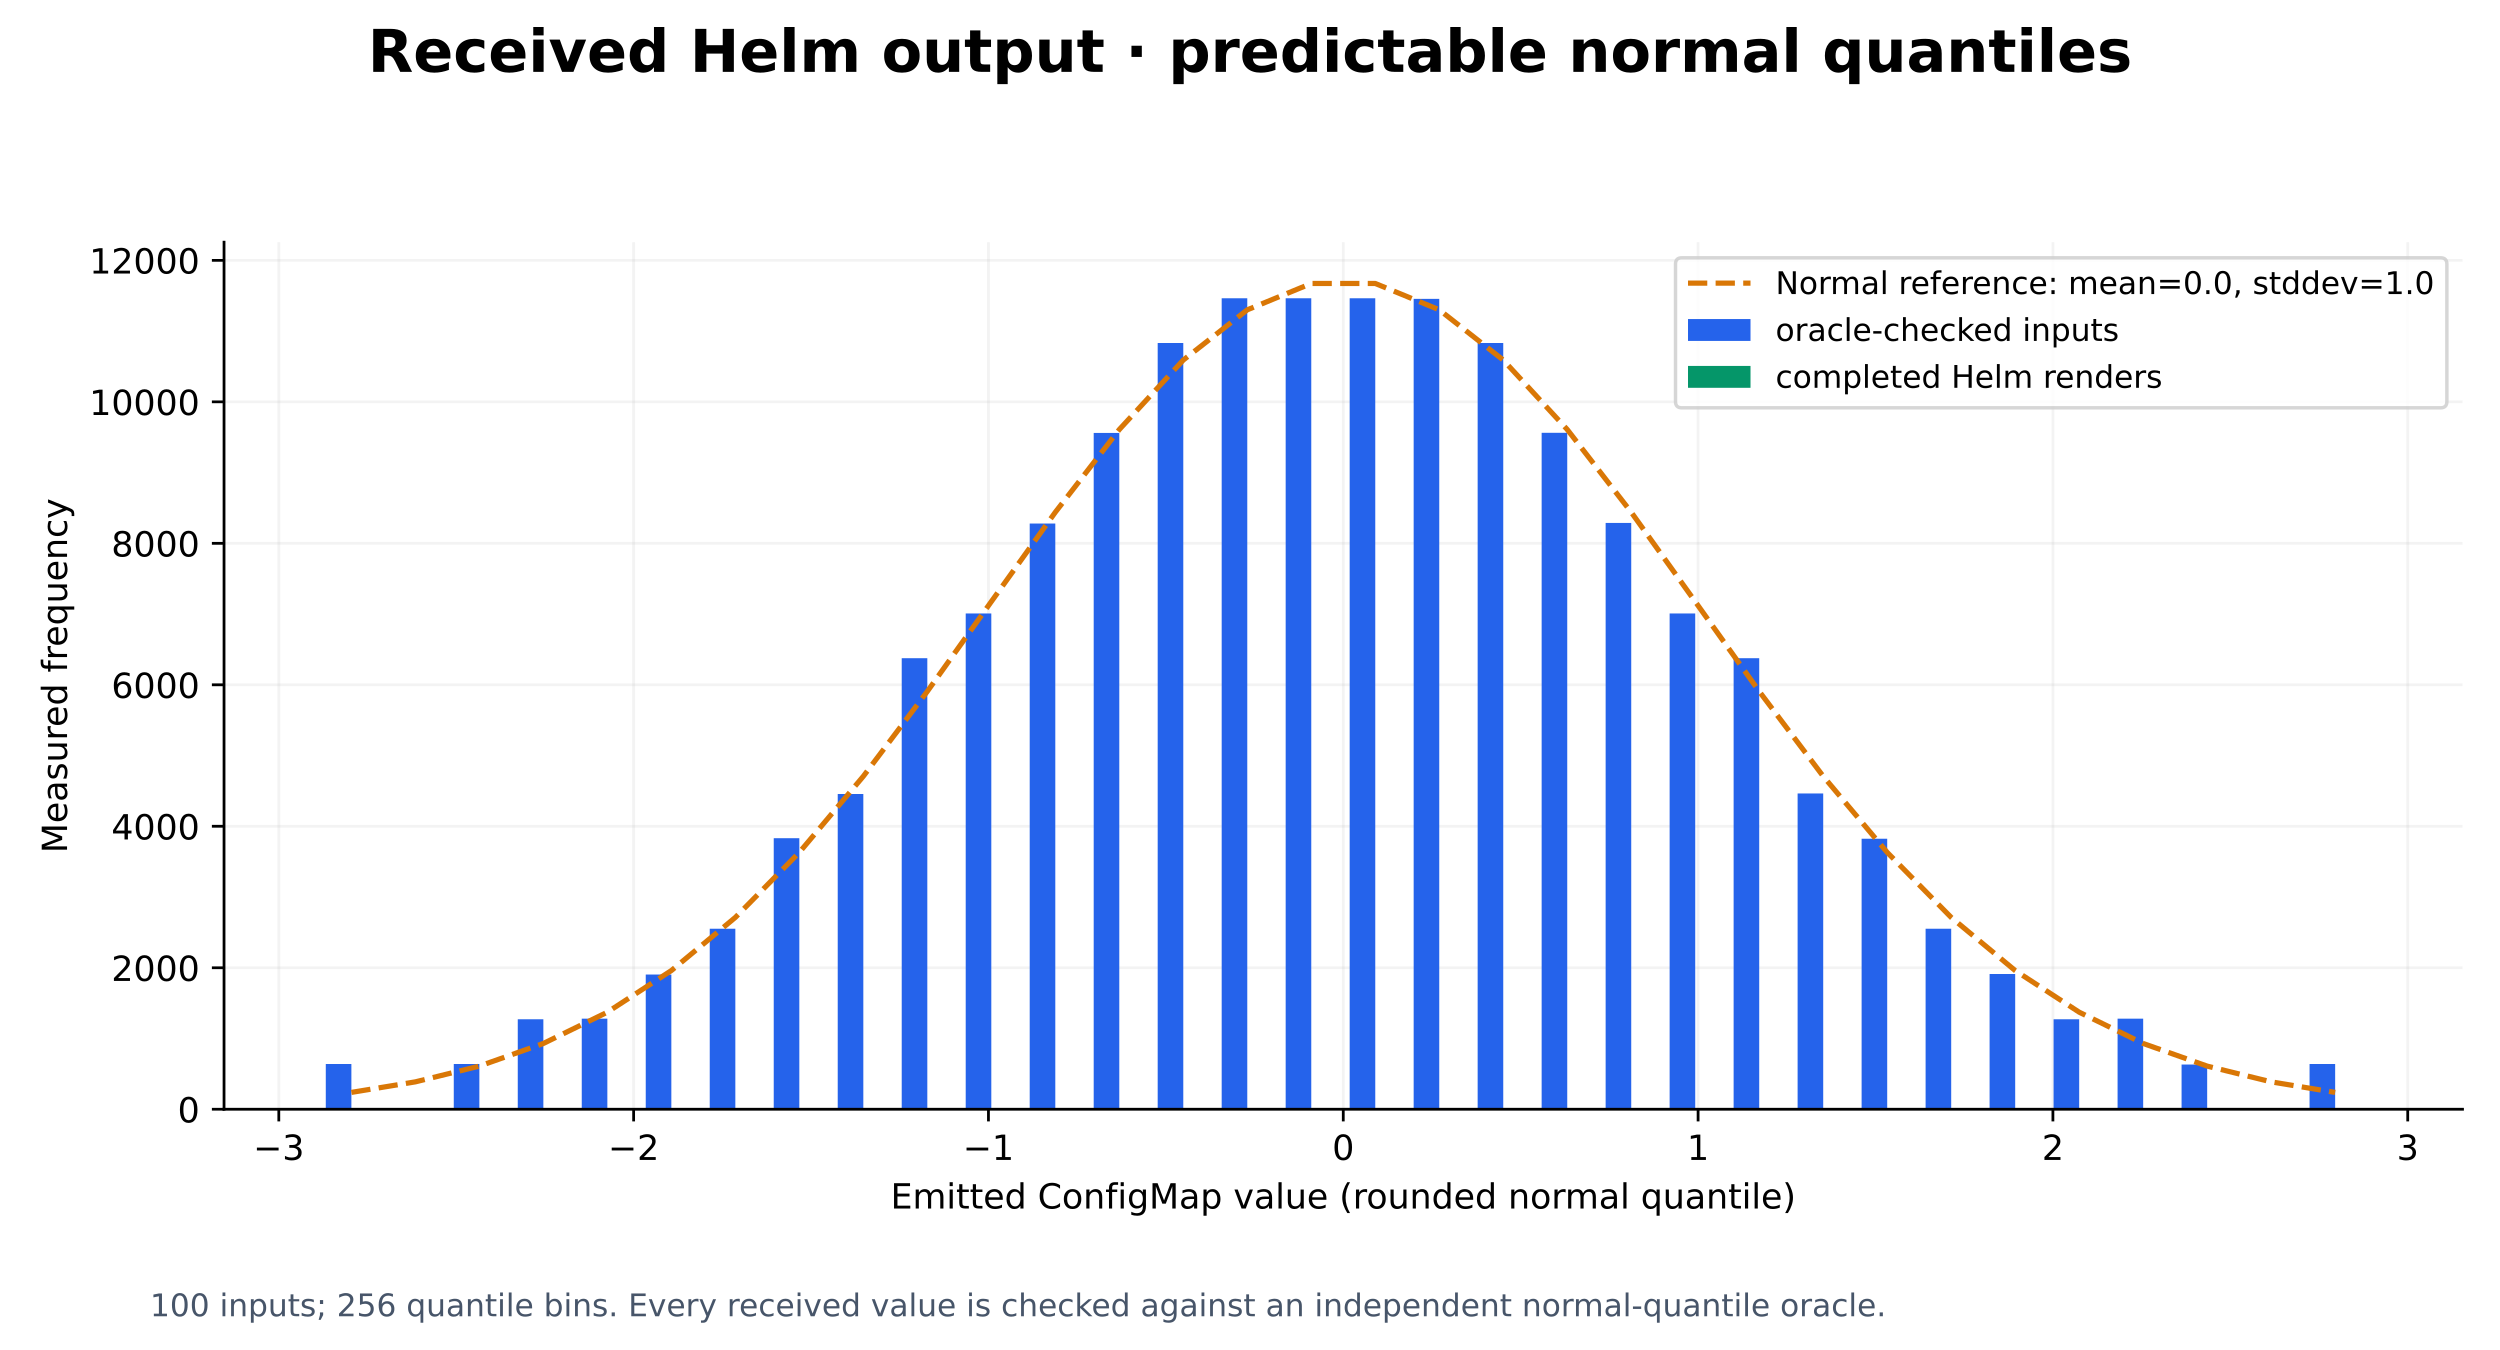
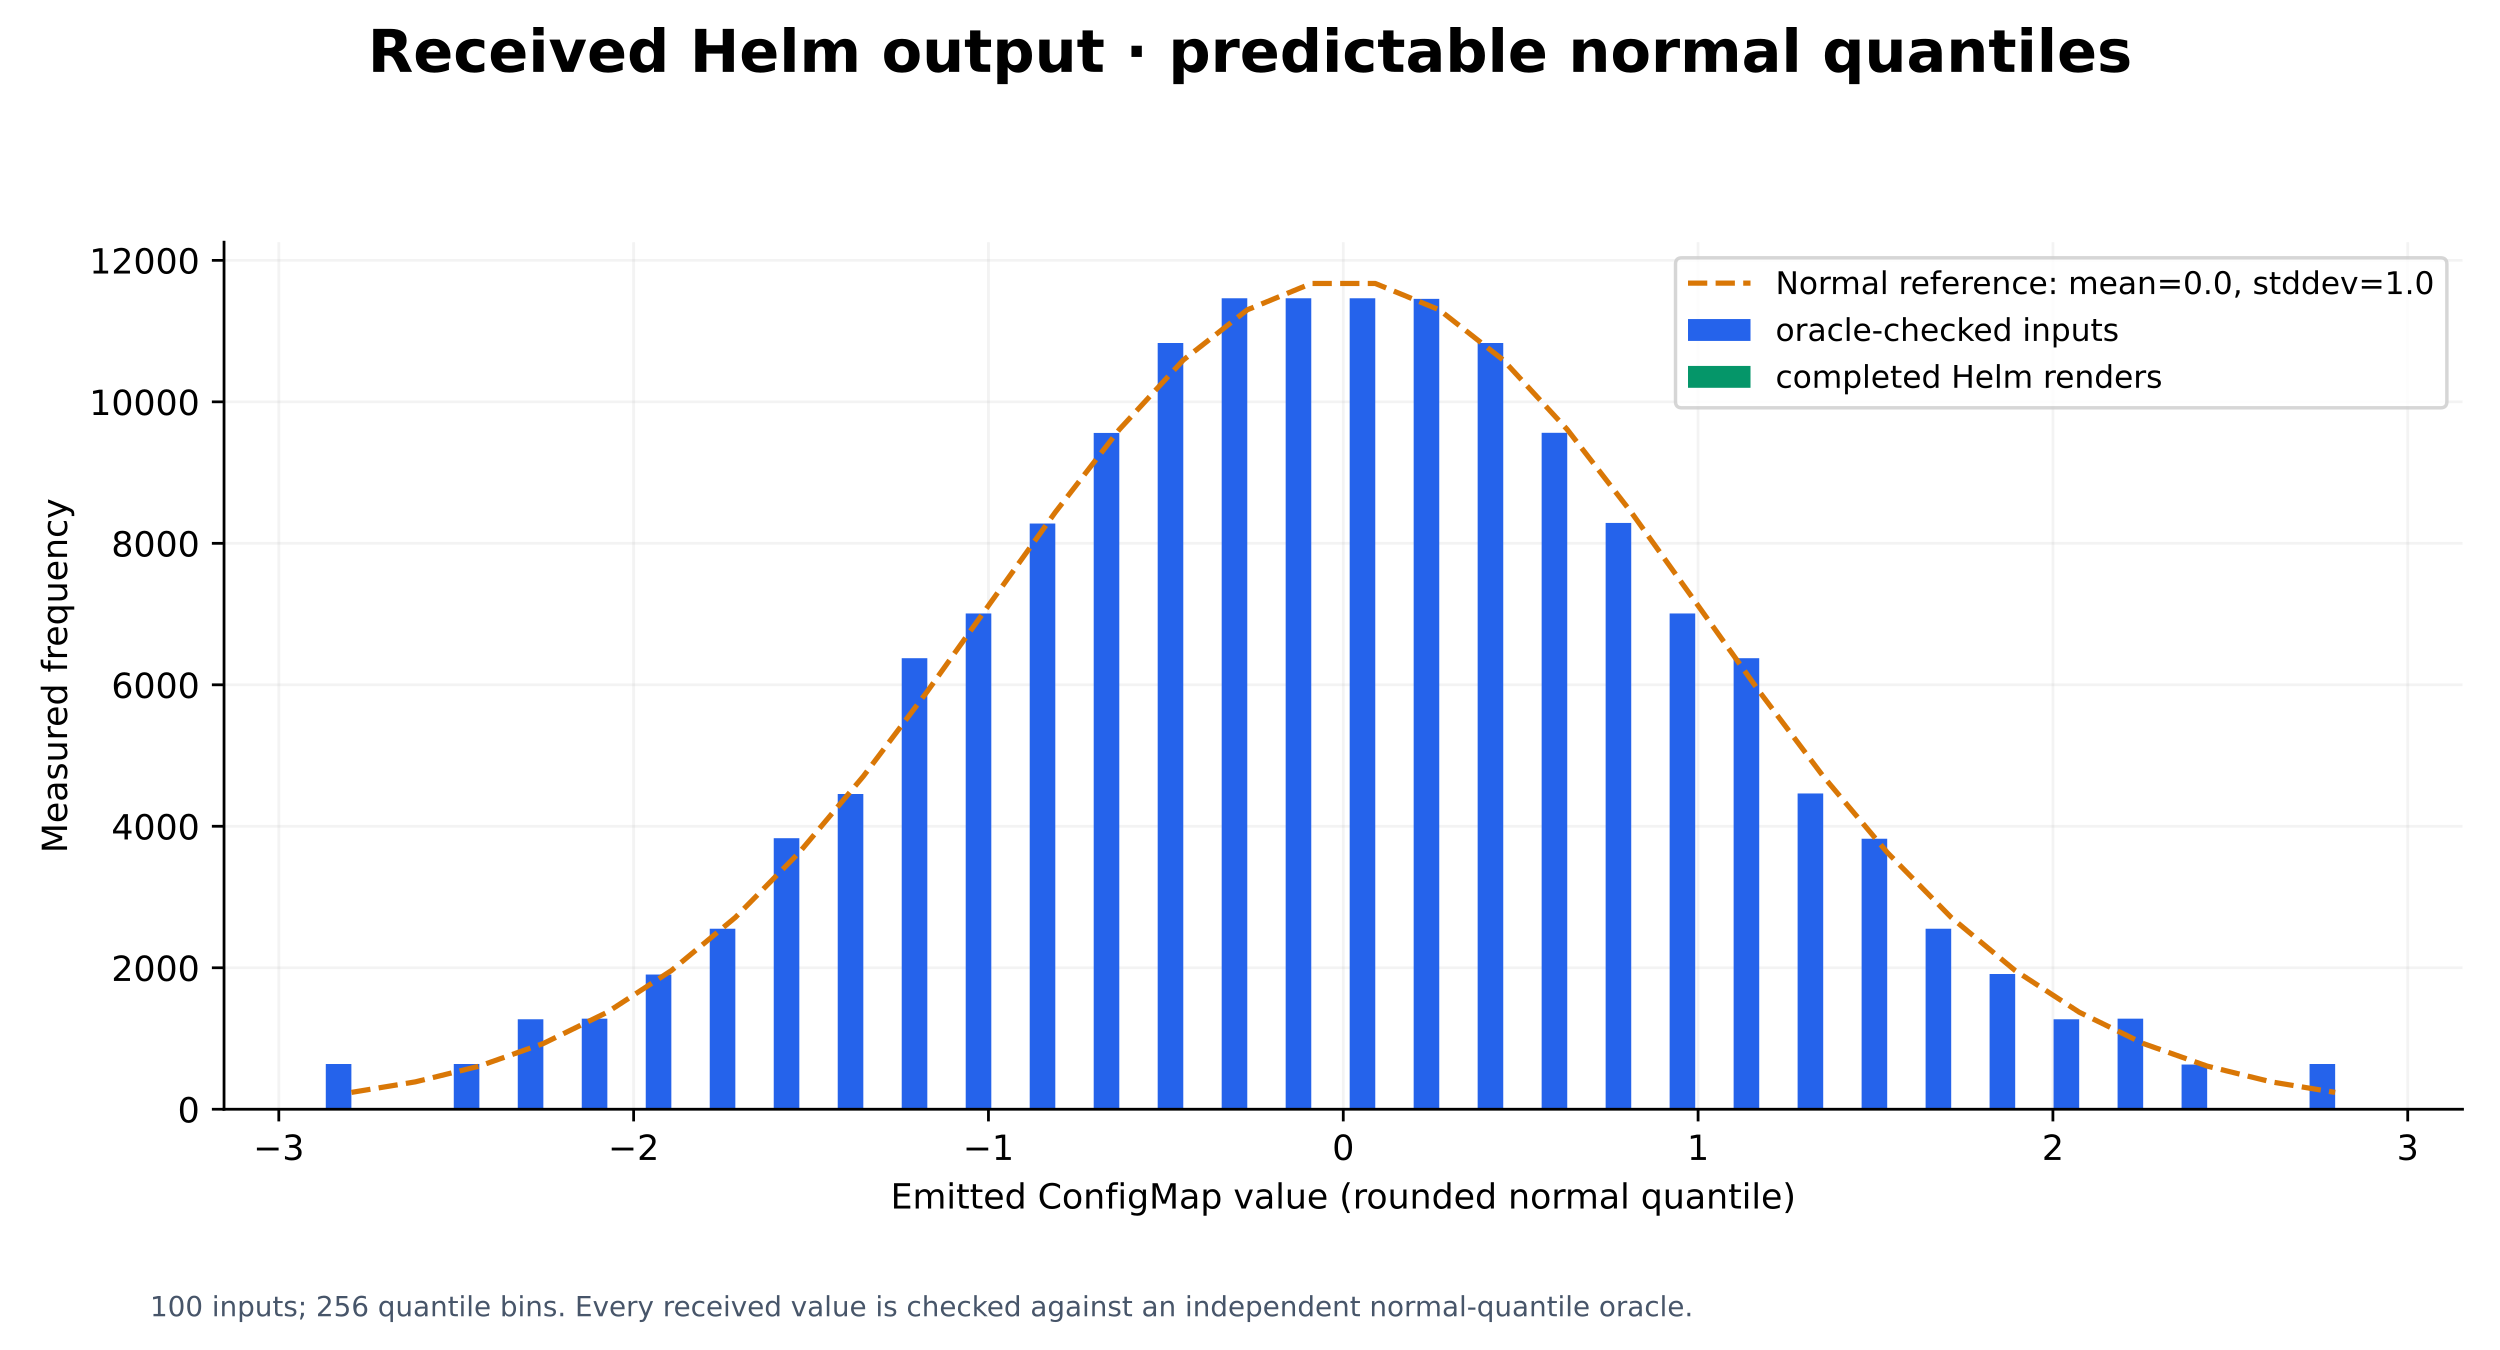
<svg xmlns="http://www.w3.org/2000/svg" xmlns:xlink="http://www.w3.org/1999/xlink" width="720pt" height="388.8pt" viewBox="0 0 720 388.8" version="1.1">
  <defs>
    <style type="text/css">*{stroke-linejoin: round; stroke-linecap: butt}</style>
  </defs>
  <g id="figure_1">
    <g id="patch_1">
      <path d="M 0 388.8  L 720 388.8  L 720 0  L 0 0  z " style="fill: #ffffff" />
    </g>
    <g id="axes_1">
      <g id="patch_2">
        <path d="M 64.522 319.462  L 709.2 319.462  L 709.2 69.748  L 64.522 69.748  z " style="fill: #ffffff" />
      </g>
      <g id="matplotlib.axis_1">
        <g id="xtick_1">
          <g id="line2d_1">
-             <path d="M 80.296 319.462  L 80.296 69.748  " clip-path="url(#p9f9a284b42)" style="fill: none; stroke: #b0b0b0; stroke-opacity: 0.16; stroke-width: 0.8; stroke-linecap: square" />
+             <path d="M 80.296 319.462  L 80.296 69.748  " clip-path="url(#pe2d1318731)" style="fill: none; stroke: #b0b0b0; stroke-opacity: 0.16; stroke-width: 0.8; stroke-linecap: square" />
          </g>
          <g id="line2d_2">
            <defs>
-               <path id="m634627373d" d="M 0 0  L 0 3.5  " style="stroke: #000000; stroke-width: 0.8" />
+               <path id="mca71f20331" d="M 0 0  L 0 3.5  " style="stroke: #000000; stroke-width: 0.8" />
            </defs>
            <g>
-               <use xlink:href="#m634627373d" x="80.296" y="319.462" style="stroke: #000000; stroke-width: 0.8" />
+               <use xlink:href="#mca71f20331" x="80.296" y="319.462" style="stroke: #000000; stroke-width: 0.8" />
            </g>
          </g>
          <g id="text_1">
            <text style="font-size: 10px; font-family: 'DejaVu Sans'; text-anchor: middle" x="80.296" y="334.059" transform="rotate(-0 80.29611 334.0593)">−3</text>
          </g>
        </g>
        <g id="xtick_2">
          <g id="line2d_3">
-             <path d="M 182.484 319.462  L 182.484 69.748  " clip-path="url(#p9f9a284b42)" style="fill: none; stroke: #b0b0b0; stroke-opacity: 0.16; stroke-width: 0.8; stroke-linecap: square" />
+             <path d="M 182.484 319.462  L 182.484 69.748  " clip-path="url(#pe2d1318731)" style="fill: none; stroke: #b0b0b0; stroke-opacity: 0.16; stroke-width: 0.8; stroke-linecap: square" />
          </g>
          <g id="line2d_4">
            <g>
-               <use xlink:href="#m634627373d" x="182.484" y="319.462" style="stroke: #000000; stroke-width: 0.8" />
+               <use xlink:href="#mca71f20331" x="182.484" y="319.462" style="stroke: #000000; stroke-width: 0.8" />
            </g>
          </g>
          <g id="text_2">
            <text style="font-size: 10px; font-family: 'DejaVu Sans'; text-anchor: middle" x="182.484" y="334.059" transform="rotate(-0 182.4845 334.0593)">−2</text>
          </g>
        </g>
        <g id="xtick_3">
          <g id="line2d_5">
-             <path d="M 284.673 319.462  L 284.673 69.748  " clip-path="url(#p9f9a284b42)" style="fill: none; stroke: #b0b0b0; stroke-opacity: 0.16; stroke-width: 0.8; stroke-linecap: square" />
+             <path d="M 284.673 319.462  L 284.673 69.748  " clip-path="url(#pe2d1318731)" style="fill: none; stroke: #b0b0b0; stroke-opacity: 0.16; stroke-width: 0.8; stroke-linecap: square" />
          </g>
          <g id="line2d_6">
            <g>
-               <use xlink:href="#m634627373d" x="284.673" y="319.462" style="stroke: #000000; stroke-width: 0.8" />
+               <use xlink:href="#mca71f20331" x="284.673" y="319.462" style="stroke: #000000; stroke-width: 0.8" />
            </g>
          </g>
          <g id="text_3">
            <text style="font-size: 10px; font-family: 'DejaVu Sans'; text-anchor: middle" x="284.673" y="334.059" transform="rotate(-0 284.6728 334.0593)">−1</text>
          </g>
        </g>
        <g id="xtick_4">
          <g id="line2d_7">
-             <path d="M 386.861 319.462  L 386.861 69.748  " clip-path="url(#p9f9a284b42)" style="fill: none; stroke: #b0b0b0; stroke-opacity: 0.16; stroke-width: 0.8; stroke-linecap: square" />
+             <path d="M 386.861 319.462  L 386.861 69.748  " clip-path="url(#pe2d1318731)" style="fill: none; stroke: #b0b0b0; stroke-opacity: 0.16; stroke-width: 0.8; stroke-linecap: square" />
          </g>
          <g id="line2d_8">
            <g>
-               <use xlink:href="#m634627373d" x="386.861" y="319.462" style="stroke: #000000; stroke-width: 0.8" />
+               <use xlink:href="#mca71f20331" x="386.861" y="319.462" style="stroke: #000000; stroke-width: 0.8" />
            </g>
          </g>
          <g id="text_4">
            <text style="font-size: 10px; font-family: 'DejaVu Sans'; text-anchor: middle" x="386.861" y="334.059" transform="rotate(-0 386.8612 334.0593)">0</text>
          </g>
        </g>
        <g id="xtick_5">
          <g id="line2d_9">
-             <path d="M 489.05 319.462  L 489.05 69.748  " clip-path="url(#p9f9a284b42)" style="fill: none; stroke: #b0b0b0; stroke-opacity: 0.16; stroke-width: 0.8; stroke-linecap: square" />
+             <path d="M 489.05 319.462  L 489.05 69.748  " clip-path="url(#pe2d1318731)" style="fill: none; stroke: #b0b0b0; stroke-opacity: 0.16; stroke-width: 0.8; stroke-linecap: square" />
          </g>
          <g id="line2d_10">
            <g>
-               <use xlink:href="#m634627373d" x="489.05" y="319.462" style="stroke: #000000; stroke-width: 0.8" />
+               <use xlink:href="#mca71f20331" x="489.05" y="319.462" style="stroke: #000000; stroke-width: 0.8" />
            </g>
          </g>
          <g id="text_5">
            <text style="font-size: 10px; font-family: 'DejaVu Sans'; text-anchor: middle" x="489.05" y="334.059" transform="rotate(-0 489.0495 334.0593)">1</text>
          </g>
        </g>
        <g id="xtick_6">
          <g id="line2d_11">
-             <path d="M 591.238 319.462  L 591.238 69.748  " clip-path="url(#p9f9a284b42)" style="fill: none; stroke: #b0b0b0; stroke-opacity: 0.16; stroke-width: 0.8; stroke-linecap: square" />
+             <path d="M 591.238 319.462  L 591.238 69.748  " clip-path="url(#pe2d1318731)" style="fill: none; stroke: #b0b0b0; stroke-opacity: 0.16; stroke-width: 0.8; stroke-linecap: square" />
          </g>
          <g id="line2d_12">
            <g>
-               <use xlink:href="#m634627373d" x="591.238" y="319.462" style="stroke: #000000; stroke-width: 0.8" />
+               <use xlink:href="#mca71f20331" x="591.238" y="319.462" style="stroke: #000000; stroke-width: 0.8" />
            </g>
          </g>
          <g id="text_6">
            <text style="font-size: 10px; font-family: 'DejaVu Sans'; text-anchor: middle" x="591.238" y="334.059" transform="rotate(-0 591.2379 334.0593)">2</text>
          </g>
        </g>
        <g id="xtick_7">
          <g id="line2d_13">
-             <path d="M 693.426 319.462  L 693.426 69.748  " clip-path="url(#p9f9a284b42)" style="fill: none; stroke: #b0b0b0; stroke-opacity: 0.16; stroke-width: 0.8; stroke-linecap: square" />
+             <path d="M 693.426 319.462  L 693.426 69.748  " clip-path="url(#pe2d1318731)" style="fill: none; stroke: #b0b0b0; stroke-opacity: 0.16; stroke-width: 0.8; stroke-linecap: square" />
          </g>
          <g id="line2d_14">
            <g>
-               <use xlink:href="#m634627373d" x="693.426" y="319.462" style="stroke: #000000; stroke-width: 0.8" />
+               <use xlink:href="#mca71f20331" x="693.426" y="319.462" style="stroke: #000000; stroke-width: 0.8" />
            </g>
          </g>
          <g id="text_7">
            <text style="font-size: 10px; font-family: 'DejaVu Sans'; text-anchor: middle" x="693.426" y="334.059" transform="rotate(-0 693.4262 334.0593)">3</text>
          </g>
        </g>
        <g id="text_8">
          <text style="font-size: 10px; font-family: 'DejaVu Sans'; text-anchor: middle" x="386.861" y="348.06" transform="rotate(-0 386.8612 348.0601)">Emitted ConfigMap value (rounded normal quantile)</text>
        </g>
      </g>
      <g id="matplotlib.axis_2">
        <g id="ytick_1">
          <g id="line2d_15">
-             <path d="M 64.522 319.462  L 709.2 319.462  " clip-path="url(#p9f9a284b42)" style="fill: none; stroke: #b0b0b0; stroke-opacity: 0.16; stroke-width: 0.8; stroke-linecap: square" />
+             <path d="M 64.522 319.462  L 709.2 319.462  " clip-path="url(#pe2d1318731)" style="fill: none; stroke: #b0b0b0; stroke-opacity: 0.16; stroke-width: 0.8; stroke-linecap: square" />
          </g>
          <g id="line2d_16">
            <defs>
-               <path id="m6a609a7219" d="M 0 0  L -3.5 0  " style="stroke: #000000; stroke-width: 0.8" />
+               <path id="m903710a17b" d="M 0 0  L -3.5 0  " style="stroke: #000000; stroke-width: 0.8" />
            </defs>
            <g>
-               <use xlink:href="#m6a609a7219" x="64.522" y="319.462" style="stroke: #000000; stroke-width: 0.8" />
+               <use xlink:href="#m903710a17b" x="64.522" y="319.462" style="stroke: #000000; stroke-width: 0.8" />
            </g>
          </g>
          <g id="text_9">
            <text style="font-size: 10px; font-family: 'DejaVu Sans'; text-anchor: end" x="57.522" y="323.26" transform="rotate(-0 57.52234 323.2605)">0</text>
          </g>
        </g>
        <g id="ytick_2">
          <g id="line2d_17">
-             <path d="M 64.522 278.715  L 709.2 278.715  " clip-path="url(#p9f9a284b42)" style="fill: none; stroke: #b0b0b0; stroke-opacity: 0.16; stroke-width: 0.8; stroke-linecap: square" />
+             <path d="M 64.522 278.715  L 709.2 278.715  " clip-path="url(#pe2d1318731)" style="fill: none; stroke: #b0b0b0; stroke-opacity: 0.16; stroke-width: 0.8; stroke-linecap: square" />
          </g>
          <g id="line2d_18">
            <g>
-               <use xlink:href="#m6a609a7219" x="64.522" y="278.715" style="stroke: #000000; stroke-width: 0.8" />
+               <use xlink:href="#m903710a17b" x="64.522" y="278.715" style="stroke: #000000; stroke-width: 0.8" />
            </g>
          </g>
          <g id="text_10">
            <text style="font-size: 10px; font-family: 'DejaVu Sans'; text-anchor: end" x="57.522" y="282.514" transform="rotate(-0 57.52234 282.5142)">2000</text>
          </g>
        </g>
        <g id="ytick_3">
          <g id="line2d_19">
-             <path d="M 64.522 237.969  L 709.2 237.969  " clip-path="url(#p9f9a284b42)" style="fill: none; stroke: #b0b0b0; stroke-opacity: 0.16; stroke-width: 0.8; stroke-linecap: square" />
+             <path d="M 64.522 237.969  L 709.2 237.969  " clip-path="url(#pe2d1318731)" style="fill: none; stroke: #b0b0b0; stroke-opacity: 0.16; stroke-width: 0.8; stroke-linecap: square" />
          </g>
          <g id="line2d_20">
            <g>
-               <use xlink:href="#m6a609a7219" x="64.522" y="237.969" style="stroke: #000000; stroke-width: 0.8" />
+               <use xlink:href="#m903710a17b" x="64.522" y="237.969" style="stroke: #000000; stroke-width: 0.8" />
            </g>
          </g>
          <g id="text_11">
            <text style="font-size: 10px; font-family: 'DejaVu Sans'; text-anchor: end" x="57.522" y="241.768" transform="rotate(-0 57.52234 241.7679)">4000</text>
          </g>
        </g>
        <g id="ytick_4">
          <g id="line2d_21">
-             <path d="M 64.522 197.223  L 709.2 197.223  " clip-path="url(#p9f9a284b42)" style="fill: none; stroke: #b0b0b0; stroke-opacity: 0.16; stroke-width: 0.8; stroke-linecap: square" />
+             <path d="M 64.522 197.223  L 709.2 197.223  " clip-path="url(#pe2d1318731)" style="fill: none; stroke: #b0b0b0; stroke-opacity: 0.16; stroke-width: 0.8; stroke-linecap: square" />
          </g>
          <g id="line2d_22">
            <g>
-               <use xlink:href="#m6a609a7219" x="64.522" y="197.223" style="stroke: #000000; stroke-width: 0.8" />
+               <use xlink:href="#m903710a17b" x="64.522" y="197.223" style="stroke: #000000; stroke-width: 0.8" />
            </g>
          </g>
          <g id="text_12">
            <text style="font-size: 10px; font-family: 'DejaVu Sans'; text-anchor: end" x="57.522" y="201.022" transform="rotate(-0 57.52234 201.0216)">6000</text>
          </g>
        </g>
        <g id="ytick_5">
          <g id="line2d_23">
-             <path d="M 64.522 156.476  L 709.2 156.476  " clip-path="url(#p9f9a284b42)" style="fill: none; stroke: #b0b0b0; stroke-opacity: 0.16; stroke-width: 0.8; stroke-linecap: square" />
+             <path d="M 64.522 156.476  L 709.2 156.476  " clip-path="url(#pe2d1318731)" style="fill: none; stroke: #b0b0b0; stroke-opacity: 0.16; stroke-width: 0.8; stroke-linecap: square" />
          </g>
          <g id="line2d_24">
            <g>
-               <use xlink:href="#m6a609a7219" x="64.522" y="156.476" style="stroke: #000000; stroke-width: 0.8" />
+               <use xlink:href="#m903710a17b" x="64.522" y="156.476" style="stroke: #000000; stroke-width: 0.8" />
            </g>
          </g>
          <g id="text_13">
            <text style="font-size: 10px; font-family: 'DejaVu Sans'; text-anchor: end" x="57.522" y="160.275" transform="rotate(-0 57.52234 160.2752)">8000</text>
          </g>
        </g>
        <g id="ytick_6">
          <g id="line2d_25">
-             <path d="M 64.522 115.73  L 709.2 115.73  " clip-path="url(#p9f9a284b42)" style="fill: none; stroke: #b0b0b0; stroke-opacity: 0.16; stroke-width: 0.8; stroke-linecap: square" />
+             <path d="M 64.522 115.73  L 709.2 115.73  " clip-path="url(#pe2d1318731)" style="fill: none; stroke: #b0b0b0; stroke-opacity: 0.16; stroke-width: 0.8; stroke-linecap: square" />
          </g>
          <g id="line2d_26">
            <g>
-               <use xlink:href="#m6a609a7219" x="64.522" y="115.73" style="stroke: #000000; stroke-width: 0.8" />
+               <use xlink:href="#m903710a17b" x="64.522" y="115.73" style="stroke: #000000; stroke-width: 0.8" />
            </g>
          </g>
          <g id="text_14">
            <text style="font-size: 10px; font-family: 'DejaVu Sans'; text-anchor: end" x="57.522" y="119.529" transform="rotate(-0 57.52234 119.5289)">10000</text>
          </g>
        </g>
        <g id="ytick_7">
          <g id="line2d_27">
-             <path d="M 64.522 74.984  L 709.2 74.984  " clip-path="url(#p9f9a284b42)" style="fill: none; stroke: #b0b0b0; stroke-opacity: 0.16; stroke-width: 0.8; stroke-linecap: square" />
+             <path d="M 64.522 74.984  L 709.2 74.984  " clip-path="url(#pe2d1318731)" style="fill: none; stroke: #b0b0b0; stroke-opacity: 0.16; stroke-width: 0.8; stroke-linecap: square" />
          </g>
          <g id="line2d_28">
            <g>
-               <use xlink:href="#m6a609a7219" x="64.522" y="74.984" style="stroke: #000000; stroke-width: 0.8" />
+               <use xlink:href="#m903710a17b" x="64.522" y="74.984" style="stroke: #000000; stroke-width: 0.8" />
            </g>
          </g>
          <g id="text_15">
            <text style="font-size: 10px; font-family: 'DejaVu Sans'; text-anchor: end" x="57.522" y="78.783" transform="rotate(-0 57.52234 78.78263)">12000</text>
          </g>
        </g>
        <g id="text_16">
          <text style="font-size: 10px; font-family: 'DejaVu Sans'; text-anchor: middle" x="19.308" y="194.605" transform="rotate(-90 19.3075 194.6048)">Measured frequency</text>
        </g>
      </g>
      <g id="patch_3">
-         <path d="M 93.826 319.462  L 101.198 319.462  L 101.198 306.423  L 93.826 306.423  z " clip-path="url(#p9f9a284b42)" style="fill: #2563eb" />
+         <path d="M 93.826 319.462  L 101.198 319.462  L 101.198 306.423  L 93.826 306.423  z " clip-path="url(#pe2d1318731)" style="fill: #2563eb" />
      </g>
      <g id="patch_4">
-         <path d="M 112.256 319.462  L 119.628 319.462  L 119.628 319.462  L 112.256 319.462  z " clip-path="url(#p9f9a284b42)" style="fill: #2563eb" />
+         <path d="M 112.256 319.462  L 119.628 319.462  L 119.628 319.462  L 112.256 319.462  z " clip-path="url(#pe2d1318731)" style="fill: #2563eb" />
      </g>
      <g id="patch_5">
-         <path d="M 130.686 319.462  L 138.058 319.462  L 138.058 306.423  L 130.686 306.423  z " clip-path="url(#p9f9a284b42)" style="fill: #2563eb" />
+         <path d="M 130.686 319.462  L 138.058 319.462  L 138.058 306.423  L 130.686 306.423  z " clip-path="url(#pe2d1318731)" style="fill: #2563eb" />
      </g>
      <g id="patch_6">
-         <path d="M 149.116 319.462  L 156.488 319.462  L 156.488 293.547  L 149.116 293.547  z " clip-path="url(#p9f9a284b42)" style="fill: #2563eb" />
+         <path d="M 149.116 319.462  L 156.488 319.462  L 156.488 293.547  L 149.116 293.547  z " clip-path="url(#pe2d1318731)" style="fill: #2563eb" />
      </g>
      <g id="patch_7">
-         <path d="M 167.545 319.462  L 174.917 319.462  L 174.917 293.384  L 167.545 293.384  z " clip-path="url(#p9f9a284b42)" style="fill: #2563eb" />
+         <path d="M 167.545 319.462  L 174.917 319.462  L 174.917 293.384  L 167.545 293.384  z " clip-path="url(#pe2d1318731)" style="fill: #2563eb" />
      </g>
      <g id="patch_8">
-         <path d="M 185.975 319.462  L 193.347 319.462  L 193.347 280.671  L 185.975 280.671  z " clip-path="url(#p9f9a284b42)" style="fill: #2563eb" />
+         <path d="M 185.975 319.462  L 193.347 319.462  L 193.347 280.671  L 185.975 280.671  z " clip-path="url(#pe2d1318731)" style="fill: #2563eb" />
      </g>
      <g id="patch_9">
-         <path d="M 204.405 319.462  L 211.777 319.462  L 211.777 267.469  L 204.405 267.469  z " clip-path="url(#p9f9a284b42)" style="fill: #2563eb" />
+         <path d="M 204.405 319.462  L 211.777 319.462  L 211.777 267.469  L 204.405 267.469  z " clip-path="url(#pe2d1318731)" style="fill: #2563eb" />
      </g>
      <g id="patch_10">
-         <path d="M 222.835 319.462  L 230.207 319.462  L 230.207 241.392  L 222.835 241.392  z " clip-path="url(#p9f9a284b42)" style="fill: #2563eb" />
+         <path d="M 222.835 319.462  L 230.207 319.462  L 230.207 241.392  L 222.835 241.392  z " clip-path="url(#pe2d1318731)" style="fill: #2563eb" />
      </g>
      <g id="patch_11">
-         <path d="M 241.265 319.462  L 248.637 319.462  L 248.637 228.679  L 241.265 228.679  z " clip-path="url(#p9f9a284b42)" style="fill: #2563eb" />
+         <path d="M 241.265 319.462  L 248.637 319.462  L 248.637 228.679  L 241.265 228.679  z " clip-path="url(#pe2d1318731)" style="fill: #2563eb" />
      </g>
      <g id="patch_12">
-         <path d="M 259.695 319.462  L 267.067 319.462  L 267.067 189.562  L 259.695 189.562  z " clip-path="url(#p9f9a284b42)" style="fill: #2563eb" />
+         <path d="M 259.695 319.462  L 267.067 319.462  L 267.067 189.562  L 259.695 189.562  z " clip-path="url(#pe2d1318731)" style="fill: #2563eb" />
      </g>
      <g id="patch_13">
-         <path d="M 278.125 319.462  L 285.497 319.462  L 285.497 176.687  L 278.125 176.687  z " clip-path="url(#p9f9a284b42)" style="fill: #2563eb" />
+         <path d="M 278.125 319.462  L 285.497 319.462  L 285.497 176.687  L 278.125 176.687  z " clip-path="url(#pe2d1318731)" style="fill: #2563eb" />
      </g>
      <g id="patch_14">
-         <path d="M 296.555 319.462  L 303.927 319.462  L 303.927 150.772  L 296.555 150.772  z " clip-path="url(#p9f9a284b42)" style="fill: #2563eb" />
+         <path d="M 296.555 319.462  L 303.927 319.462  L 303.927 150.772  L 296.555 150.772  z " clip-path="url(#pe2d1318731)" style="fill: #2563eb" />
      </g>
      <g id="patch_15">
-         <path d="M 314.985 319.462  L 322.357 319.462  L 322.357 124.694  L 314.985 124.694  z " clip-path="url(#p9f9a284b42)" style="fill: #2563eb" />
+         <path d="M 314.985 319.462  L 322.357 319.462  L 322.357 124.694  L 314.985 124.694  z " clip-path="url(#pe2d1318731)" style="fill: #2563eb" />
      </g>
      <g id="patch_16">
-         <path d="M 333.414 319.462  L 340.786 319.462  L 340.786 98.78  L 333.414 98.78  z " clip-path="url(#p9f9a284b42)" style="fill: #2563eb" />
+         <path d="M 333.414 319.462  L 340.786 319.462  L 340.786 98.78  L 333.414 98.78  z " clip-path="url(#pe2d1318731)" style="fill: #2563eb" />
      </g>
      <g id="patch_17">
-         <path d="M 351.844 319.462  L 359.216 319.462  L 359.216 85.904  L 351.844 85.904  z " clip-path="url(#p9f9a284b42)" style="fill: #2563eb" />
+         <path d="M 351.844 319.462  L 359.216 319.462  L 359.216 85.904  L 351.844 85.904  z " clip-path="url(#pe2d1318731)" style="fill: #2563eb" />
      </g>
      <g id="patch_18">
-         <path d="M 370.274 319.462  L 377.646 319.462  L 377.646 85.904  L 370.274 85.904  z " clip-path="url(#p9f9a284b42)" style="fill: #2563eb" />
+         <path d="M 370.274 319.462  L 377.646 319.462  L 377.646 85.904  L 370.274 85.904  z " clip-path="url(#pe2d1318731)" style="fill: #2563eb" />
      </g>
      <g id="patch_19">
-         <path d="M 388.704 319.462  L 396.076 319.462  L 396.076 85.904  L 388.704 85.904  z " clip-path="url(#p9f9a284b42)" style="fill: #2563eb" />
+         <path d="M 388.704 319.462  L 396.076 319.462  L 396.076 85.904  L 388.704 85.904  z " clip-path="url(#pe2d1318731)" style="fill: #2563eb" />
      </g>
      <g id="patch_20">
-         <path d="M 407.134 319.462  L 414.506 319.462  L 414.506 86.067  L 407.134 86.067  z " clip-path="url(#p9f9a284b42)" style="fill: #2563eb" />
+         <path d="M 407.134 319.462  L 414.506 319.462  L 414.506 86.067  L 407.134 86.067  z " clip-path="url(#pe2d1318731)" style="fill: #2563eb" />
      </g>
      <g id="patch_21">
-         <path d="M 425.564 319.462  L 432.936 319.462  L 432.936 98.78  L 425.564 98.78  z " clip-path="url(#p9f9a284b42)" style="fill: #2563eb" />
+         <path d="M 425.564 319.462  L 432.936 319.462  L 432.936 98.78  L 425.564 98.78  z " clip-path="url(#pe2d1318731)" style="fill: #2563eb" />
      </g>
      <g id="patch_22">
-         <path d="M 443.994 319.462  L 451.366 319.462  L 451.366 124.654  L 443.994 124.654  z " clip-path="url(#p9f9a284b42)" style="fill: #2563eb" />
+         <path d="M 443.994 319.462  L 451.366 319.462  L 451.366 124.654  L 443.994 124.654  z " clip-path="url(#pe2d1318731)" style="fill: #2563eb" />
      </g>
      <g id="patch_23">
-         <path d="M 462.424 319.462  L 469.796 319.462  L 469.796 150.609  L 462.424 150.609  z " clip-path="url(#p9f9a284b42)" style="fill: #2563eb" />
+         <path d="M 462.424 319.462  L 469.796 319.462  L 469.796 150.609  L 462.424 150.609  z " clip-path="url(#pe2d1318731)" style="fill: #2563eb" />
      </g>
      <g id="patch_24">
-         <path d="M 480.854 319.462  L 488.226 319.462  L 488.226 176.687  L 480.854 176.687  z " clip-path="url(#p9f9a284b42)" style="fill: #2563eb" />
+         <path d="M 480.854 319.462  L 488.226 319.462  L 488.226 176.687  L 480.854 176.687  z " clip-path="url(#pe2d1318731)" style="fill: #2563eb" />
      </g>
      <g id="patch_25">
-         <path d="M 499.284 319.462  L 506.655 319.462  L 506.655 189.562  L 499.284 189.562  z " clip-path="url(#p9f9a284b42)" style="fill: #2563eb" />
+         <path d="M 499.284 319.462  L 506.655 319.462  L 506.655 189.562  L 499.284 189.562  z " clip-path="url(#pe2d1318731)" style="fill: #2563eb" />
      </g>
      <g id="patch_26">
-         <path d="M 517.713 319.462  L 525.085 319.462  L 525.085 228.516  L 517.713 228.516  z " clip-path="url(#p9f9a284b42)" style="fill: #2563eb" />
+         <path d="M 517.713 319.462  L 525.085 319.462  L 525.085 228.516  L 517.713 228.516  z " clip-path="url(#pe2d1318731)" style="fill: #2563eb" />
      </g>
      <g id="patch_27">
-         <path d="M 536.143 319.462  L 543.515 319.462  L 543.515 241.555  L 536.143 241.555  z " clip-path="url(#p9f9a284b42)" style="fill: #2563eb" />
+         <path d="M 536.143 319.462  L 543.515 319.462  L 543.515 241.555  L 536.143 241.555  z " clip-path="url(#pe2d1318731)" style="fill: #2563eb" />
      </g>
      <g id="patch_28">
-         <path d="M 554.573 319.462  L 561.945 319.462  L 561.945 267.469  L 554.573 267.469  z " clip-path="url(#p9f9a284b42)" style="fill: #2563eb" />
+         <path d="M 554.573 319.462  L 561.945 319.462  L 561.945 267.469  L 554.573 267.469  z " clip-path="url(#pe2d1318731)" style="fill: #2563eb" />
      </g>
      <g id="patch_29">
-         <path d="M 573.003 319.462  L 580.375 319.462  L 580.375 280.508  L 573.003 280.508  z " clip-path="url(#p9f9a284b42)" style="fill: #2563eb" />
+         <path d="M 573.003 319.462  L 580.375 319.462  L 580.375 280.508  L 573.003 280.508  z " clip-path="url(#pe2d1318731)" style="fill: #2563eb" />
      </g>
      <g id="patch_30">
-         <path d="M 591.433 319.462  L 598.805 319.462  L 598.805 293.547  L 591.433 293.547  z " clip-path="url(#p9f9a284b42)" style="fill: #2563eb" />
+         <path d="M 591.433 319.462  L 598.805 319.462  L 598.805 293.547  L 591.433 293.547  z " clip-path="url(#pe2d1318731)" style="fill: #2563eb" />
      </g>
      <g id="patch_31">
-         <path d="M 609.863 319.462  L 617.235 319.462  L 617.235 293.384  L 609.863 293.384  z " clip-path="url(#p9f9a284b42)" style="fill: #2563eb" />
+         <path d="M 609.863 319.462  L 617.235 319.462  L 617.235 293.384  L 609.863 293.384  z " clip-path="url(#pe2d1318731)" style="fill: #2563eb" />
      </g>
      <g id="patch_32">
-         <path d="M 628.293 319.462  L 635.665 319.462  L 635.665 306.586  L 628.293 306.586  z " clip-path="url(#p9f9a284b42)" style="fill: #2563eb" />
+         <path d="M 628.293 319.462  L 635.665 319.462  L 635.665 306.586  L 628.293 306.586  z " clip-path="url(#pe2d1318731)" style="fill: #2563eb" />
      </g>
      <g id="patch_33">
-         <path d="M 646.723 319.462  L 654.095 319.462  L 654.095 319.462  L 646.723 319.462  z " clip-path="url(#p9f9a284b42)" style="fill: #2563eb" />
+         <path d="M 646.723 319.462  L 654.095 319.462  L 654.095 319.462  L 646.723 319.462  z " clip-path="url(#pe2d1318731)" style="fill: #2563eb" />
      </g>
      <g id="patch_34">
-         <path d="M 665.153 319.462  L 672.525 319.462  L 672.525 306.423  L 665.153 306.423  z " clip-path="url(#p9f9a284b42)" style="fill: #2563eb" />
+         <path d="M 665.153 319.462  L 672.525 319.462  L 672.525 306.423  L 665.153 306.423  z " clip-path="url(#pe2d1318731)" style="fill: #2563eb" />
      </g>
      <g id="patch_35">
-         <path d="M 101.198 319.462  L 108.57 319.462  L 108.57 319.441  L 101.198 319.441  z " clip-path="url(#p9f9a284b42)" style="fill: #059669" />
+         <path d="M 101.198 319.462  L 108.57 319.462  L 108.57 319.441  L 101.198 319.441  z " clip-path="url(#pe2d1318731)" style="fill: #059669" />
      </g>
      <g id="patch_36">
-         <path d="M 119.628 319.462  L 127 319.462  L 127 319.462  L 119.628 319.462  z " clip-path="url(#p9f9a284b42)" style="fill: #059669" />
+         <path d="M 119.628 319.462  L 127 319.462  L 127 319.462  L 119.628 319.462  z " clip-path="url(#pe2d1318731)" style="fill: #059669" />
      </g>
      <g id="patch_37">
-         <path d="M 138.058 319.462  L 145.43 319.462  L 145.43 319.441  L 138.058 319.441  z " clip-path="url(#p9f9a284b42)" style="fill: #059669" />
+         <path d="M 138.058 319.462  L 145.43 319.462  L 145.43 319.441  L 138.058 319.441  z " clip-path="url(#pe2d1318731)" style="fill: #059669" />
      </g>
      <g id="patch_38">
-         <path d="M 156.488 319.462  L 163.859 319.462  L 163.859 319.421  L 156.488 319.421  z " clip-path="url(#p9f9a284b42)" style="fill: #059669" />
+         <path d="M 156.488 319.462  L 163.859 319.462  L 163.859 319.421  L 156.488 319.421  z " clip-path="url(#pe2d1318731)" style="fill: #059669" />
      </g>
      <g id="patch_39">
-         <path d="M 174.917 319.462  L 182.289 319.462  L 182.289 319.421  L 174.917 319.421  z " clip-path="url(#p9f9a284b42)" style="fill: #059669" />
+         <path d="M 174.917 319.462  L 182.289 319.462  L 182.289 319.421  L 174.917 319.421  z " clip-path="url(#pe2d1318731)" style="fill: #059669" />
      </g>
      <g id="patch_40">
-         <path d="M 193.347 319.462  L 200.719 319.462  L 200.719 319.401  L 193.347 319.401  z " clip-path="url(#p9f9a284b42)" style="fill: #059669" />
+         <path d="M 193.347 319.462  L 200.719 319.462  L 200.719 319.401  L 193.347 319.401  z " clip-path="url(#pe2d1318731)" style="fill: #059669" />
      </g>
      <g id="patch_41">
-         <path d="M 211.777 319.462  L 219.149 319.462  L 219.149 319.38  L 211.777 319.38  z " clip-path="url(#p9f9a284b42)" style="fill: #059669" />
+         <path d="M 211.777 319.462  L 219.149 319.462  L 219.149 319.38  L 211.777 319.38  z " clip-path="url(#pe2d1318731)" style="fill: #059669" />
      </g>
      <g id="patch_42">
-         <path d="M 230.207 319.462  L 237.579 319.462  L 237.579 319.339  L 230.207 319.339  z " clip-path="url(#p9f9a284b42)" style="fill: #059669" />
+         <path d="M 230.207 319.462  L 237.579 319.462  L 237.579 319.339  L 230.207 319.339  z " clip-path="url(#pe2d1318731)" style="fill: #059669" />
      </g>
      <g id="patch_43">
-         <path d="M 248.637 319.462  L 256.009 319.462  L 256.009 319.319  L 248.637 319.319  z " clip-path="url(#p9f9a284b42)" style="fill: #059669" />
+         <path d="M 248.637 319.462  L 256.009 319.462  L 256.009 319.319  L 248.637 319.319  z " clip-path="url(#pe2d1318731)" style="fill: #059669" />
      </g>
      <g id="patch_44">
-         <path d="M 267.067 319.462  L 274.439 319.462  L 274.439 319.258  L 267.067 319.258  z " clip-path="url(#p9f9a284b42)" style="fill: #059669" />
+         <path d="M 267.067 319.462  L 274.439 319.462  L 274.439 319.258  L 267.067 319.258  z " clip-path="url(#pe2d1318731)" style="fill: #059669" />
      </g>
      <g id="patch_45">
-         <path d="M 285.497 319.462  L 292.869 319.462  L 292.869 319.238  L 285.497 319.238  z " clip-path="url(#p9f9a284b42)" style="fill: #059669" />
+         <path d="M 285.497 319.462  L 292.869 319.462  L 292.869 319.238  L 285.497 319.238  z " clip-path="url(#pe2d1318731)" style="fill: #059669" />
      </g>
      <g id="patch_46">
-         <path d="M 303.927 319.462  L 311.299 319.462  L 311.299 319.197  L 303.927 319.197  z " clip-path="url(#p9f9a284b42)" style="fill: #059669" />
+         <path d="M 303.927 319.462  L 311.299 319.462  L 311.299 319.197  L 303.927 319.197  z " clip-path="url(#pe2d1318731)" style="fill: #059669" />
      </g>
      <g id="patch_47">
-         <path d="M 322.357 319.462  L 329.729 319.462  L 329.729 319.156  L 322.357 319.156  z " clip-path="url(#p9f9a284b42)" style="fill: #059669" />
+         <path d="M 322.357 319.462  L 329.729 319.462  L 329.729 319.156  L 322.357 319.156  z " clip-path="url(#pe2d1318731)" style="fill: #059669" />
      </g>
      <g id="patch_48">
-         <path d="M 340.786 319.462  L 348.158 319.462  L 348.158 319.115  L 340.786 319.115  z " clip-path="url(#p9f9a284b42)" style="fill: #059669" />
+         <path d="M 340.786 319.462  L 348.158 319.462  L 348.158 319.115  L 340.786 319.115  z " clip-path="url(#pe2d1318731)" style="fill: #059669" />
      </g>
      <g id="patch_49">
-         <path d="M 359.216 319.462  L 366.588 319.462  L 366.588 319.095  L 359.216 319.095  z " clip-path="url(#p9f9a284b42)" style="fill: #059669" />
+         <path d="M 359.216 319.462  L 366.588 319.462  L 366.588 319.095  L 359.216 319.095  z " clip-path="url(#pe2d1318731)" style="fill: #059669" />
      </g>
      <g id="patch_50">
-         <path d="M 377.646 319.462  L 385.018 319.462  L 385.018 319.095  L 377.646 319.095  z " clip-path="url(#p9f9a284b42)" style="fill: #059669" />
+         <path d="M 377.646 319.462  L 385.018 319.462  L 385.018 319.095  L 377.646 319.095  z " clip-path="url(#pe2d1318731)" style="fill: #059669" />
      </g>
      <g id="patch_51">
-         <path d="M 396.076 319.462  L 403.448 319.462  L 403.448 319.095  L 396.076 319.095  z " clip-path="url(#p9f9a284b42)" style="fill: #059669" />
+         <path d="M 396.076 319.462  L 403.448 319.462  L 403.448 319.095  L 396.076 319.095  z " clip-path="url(#pe2d1318731)" style="fill: #059669" />
      </g>
      <g id="patch_52">
-         <path d="M 414.506 319.462  L 421.878 319.462  L 421.878 319.095  L 414.506 319.095  z " clip-path="url(#p9f9a284b42)" style="fill: #059669" />
+         <path d="M 414.506 319.462  L 421.878 319.462  L 421.878 319.095  L 414.506 319.095  z " clip-path="url(#pe2d1318731)" style="fill: #059669" />
      </g>
      <g id="patch_53">
-         <path d="M 432.936 319.462  L 440.308 319.462  L 440.308 319.115  L 432.936 319.115  z " clip-path="url(#p9f9a284b42)" style="fill: #059669" />
+         <path d="M 432.936 319.462  L 440.308 319.462  L 440.308 319.115  L 432.936 319.115  z " clip-path="url(#pe2d1318731)" style="fill: #059669" />
      </g>
      <g id="patch_54">
-         <path d="M 451.366 319.462  L 458.738 319.462  L 458.738 319.156  L 451.366 319.156  z " clip-path="url(#p9f9a284b42)" style="fill: #059669" />
+         <path d="M 451.366 319.462  L 458.738 319.462  L 458.738 319.156  L 451.366 319.156  z " clip-path="url(#pe2d1318731)" style="fill: #059669" />
      </g>
      <g id="patch_55">
-         <path d="M 469.796 319.462  L 477.168 319.462  L 477.168 319.197  L 469.796 319.197  z " clip-path="url(#p9f9a284b42)" style="fill: #059669" />
+         <path d="M 469.796 319.462  L 477.168 319.462  L 477.168 319.197  L 469.796 319.197  z " clip-path="url(#pe2d1318731)" style="fill: #059669" />
      </g>
      <g id="patch_56">
-         <path d="M 488.226 319.462  L 495.598 319.462  L 495.598 319.238  L 488.226 319.238  z " clip-path="url(#p9f9a284b42)" style="fill: #059669" />
+         <path d="M 488.226 319.462  L 495.598 319.462  L 495.598 319.238  L 488.226 319.238  z " clip-path="url(#pe2d1318731)" style="fill: #059669" />
      </g>
      <g id="patch_57">
-         <path d="M 506.655 319.462  L 514.027 319.462  L 514.027 319.258  L 506.655 319.258  z " clip-path="url(#p9f9a284b42)" style="fill: #059669" />
+         <path d="M 506.655 319.462  L 514.027 319.462  L 514.027 319.258  L 506.655 319.258  z " clip-path="url(#pe2d1318731)" style="fill: #059669" />
      </g>
      <g id="patch_58">
-         <path d="M 525.085 319.462  L 532.457 319.462  L 532.457 319.319  L 525.085 319.319  z " clip-path="url(#p9f9a284b42)" style="fill: #059669" />
+         <path d="M 525.085 319.462  L 532.457 319.462  L 532.457 319.319  L 525.085 319.319  z " clip-path="url(#pe2d1318731)" style="fill: #059669" />
      </g>
      <g id="patch_59">
-         <path d="M 543.515 319.462  L 550.887 319.462  L 550.887 319.339  L 543.515 319.339  z " clip-path="url(#p9f9a284b42)" style="fill: #059669" />
+         <path d="M 543.515 319.462  L 550.887 319.462  L 550.887 319.339  L 543.515 319.339  z " clip-path="url(#pe2d1318731)" style="fill: #059669" />
      </g>
      <g id="patch_60">
-         <path d="M 561.945 319.462  L 569.317 319.462  L 569.317 319.38  L 561.945 319.38  z " clip-path="url(#p9f9a284b42)" style="fill: #059669" />
+         <path d="M 561.945 319.462  L 569.317 319.462  L 569.317 319.38  L 561.945 319.38  z " clip-path="url(#pe2d1318731)" style="fill: #059669" />
      </g>
      <g id="patch_61">
-         <path d="M 580.375 319.462  L 587.747 319.462  L 587.747 319.401  L 580.375 319.401  z " clip-path="url(#p9f9a284b42)" style="fill: #059669" />
+         <path d="M 580.375 319.462  L 587.747 319.462  L 587.747 319.401  L 580.375 319.401  z " clip-path="url(#pe2d1318731)" style="fill: #059669" />
      </g>
      <g id="patch_62">
-         <path d="M 598.805 319.462  L 606.177 319.462  L 606.177 319.421  L 598.805 319.421  z " clip-path="url(#p9f9a284b42)" style="fill: #059669" />
+         <path d="M 598.805 319.462  L 606.177 319.462  L 606.177 319.421  L 598.805 319.421  z " clip-path="url(#pe2d1318731)" style="fill: #059669" />
      </g>
      <g id="patch_63">
-         <path d="M 617.235 319.462  L 624.607 319.462  L 624.607 319.421  L 617.235 319.421  z " clip-path="url(#p9f9a284b42)" style="fill: #059669" />
+         <path d="M 617.235 319.462  L 624.607 319.462  L 624.607 319.421  L 617.235 319.421  z " clip-path="url(#pe2d1318731)" style="fill: #059669" />
      </g>
      <g id="patch_64">
-         <path d="M 635.665 319.462  L 643.037 319.462  L 643.037 319.441  L 635.665 319.441  z " clip-path="url(#p9f9a284b42)" style="fill: #059669" />
+         <path d="M 635.665 319.462  L 643.037 319.462  L 643.037 319.441  L 635.665 319.441  z " clip-path="url(#pe2d1318731)" style="fill: #059669" />
      </g>
      <g id="patch_65">
-         <path d="M 654.095 319.462  L 661.467 319.462  L 661.467 319.462  L 654.095 319.462  z " clip-path="url(#p9f9a284b42)" style="fill: #059669" />
+         <path d="M 654.095 319.462  L 661.467 319.462  L 661.467 319.462  L 654.095 319.462  z " clip-path="url(#pe2d1318731)" style="fill: #059669" />
      </g>
      <g id="patch_66">
-         <path d="M 672.525 319.462  L 679.896 319.462  L 679.896 319.441  L 672.525 319.441  z " clip-path="url(#p9f9a284b42)" style="fill: #059669" />
+         <path d="M 672.525 319.462  L 679.896 319.462  L 679.896 319.441  L 672.525 319.441  z " clip-path="url(#pe2d1318731)" style="fill: #059669" />
      </g>
      <g id="line2d_29">
-         <path d="M 101.198 314.612  L 119.628 311.573  L 138.058 307.038  L 156.488 300.521  L 174.917 291.508  L 193.347 279.521  L 211.777 264.217  L 230.207 245.487  L 248.637 223.568  L 267.067 199.123  L 285.497 173.267  L 303.927 147.523  L 322.357 123.701  L 340.786 103.693  L 359.216 89.23  L 377.646 81.639  L 396.076 81.639  L 414.506 89.23  L 432.936 103.693  L 451.366 123.701  L 469.796 147.523  L 488.226 173.267  L 506.655 199.123  L 525.085 223.568  L 543.515 245.487  L 561.945 264.217  L 580.375 279.521  L 598.805 291.508  L 617.235 300.521  L 635.665 307.038  L 654.095 311.573  L 672.525 314.612  " clip-path="url(#p9f9a284b42)" style="fill: none; stroke-dasharray: 5.55,2.4; stroke-dashoffset: 0; stroke: #d97706; stroke-width: 1.5" />
+         <path d="M 101.198 314.612  L 119.628 311.573  L 138.058 307.038  L 156.488 300.521  L 174.917 291.508  L 193.347 279.521  L 211.777 264.217  L 230.207 245.487  L 248.637 223.568  L 267.067 199.123  L 285.497 173.267  L 303.927 147.523  L 322.357 123.701  L 340.786 103.693  L 359.216 89.23  L 377.646 81.639  L 396.076 81.639  L 414.506 89.23  L 432.936 103.693  L 451.366 123.701  L 469.796 147.523  L 488.226 173.267  L 506.655 199.123  L 525.085 223.568  L 543.515 245.487  L 561.945 264.217  L 580.375 279.521  L 598.805 291.508  L 617.235 300.521  L 635.665 307.038  L 654.095 311.573  L 672.525 314.612  " clip-path="url(#pe2d1318731)" style="fill: none; stroke-dasharray: 5.55,2.4; stroke-dashoffset: 0; stroke: #d97706; stroke-width: 1.5" />
      </g>
      <g id="patch_67">
        <path d="M 64.522 319.462  L 64.522 69.748  " style="fill: none; stroke: #000000; stroke-width: 0.8; stroke-linejoin: miter; stroke-linecap: square" />
      </g>
      <g id="patch_68">
        <path d="M 64.522 319.462  L 709.2 319.462  " style="fill: none; stroke: #000000; stroke-width: 0.8; stroke-linejoin: miter; stroke-linecap: square" />
      </g>
      <g id="legend_1">
        <g id="patch_69">
          <path d="M 484.346 117.45  L 702.9 117.45  Q 704.7 117.45 704.7 115.65  L 704.7 76.048  Q 704.7 74.248 702.9 74.248  L 484.346 74.248  Q 482.546 74.248 482.546 76.048  L 482.546 115.65  Q 482.546 117.45 484.346 117.45  z " style="fill: #ffffff; opacity: 0.8; stroke: #cccccc; stroke-linejoin: miter" />
        </g>
        <g id="line2d_30">
          <path d="M 486.146 81.537  L 495.146 81.537  L 504.146 81.537  " style="fill: none; stroke-dasharray: 5.55,2.4; stroke-dashoffset: 0; stroke: #d97706; stroke-width: 1.5" />
        </g>
        <g id="text_17">
          <text style="font-size: 9px; font-family: 'DejaVu Sans'; text-anchor: start" x="511.346" y="84.687" transform="rotate(-0 511.3462 84.68658)">Normal reference: mean=0.0, stddev=1.0</text>
        </g>
        <g id="patch_70">
          <path d="M 486.146 98.187  L 504.146 98.187  L 504.146 91.887  L 486.146 91.887  z " style="fill: #2563eb" />
        </g>
        <g id="text_18">
          <text style="font-size: 9px; font-family: 'DejaVu Sans'; text-anchor: start" x="511.346" y="98.187" transform="rotate(-0 511.3462 98.18728)">oracle-checked inputs</text>
        </g>
        <g id="patch_71">
          <path d="M 486.146 111.688  L 504.146 111.688  L 504.146 105.388  L 486.146 105.388  z " style="fill: #059669" />
        </g>
        <g id="text_19">
          <text style="font-size: 9px; font-family: 'DejaVu Sans'; text-anchor: start" x="511.346" y="111.688" transform="rotate(-0 511.3462 111.688)">completed Helm renders</text>
        </g>
      </g>
    </g>
    <g id="text_20">
      <text style="font-weight: 700; font-size: 17px; font-family: 'DejaVu Sans'; text-anchor: middle" x="360" y="20.693" transform="rotate(-0 360 20.69334)">Received Helm output · predictable normal quantiles</text>
    </g>
    <g id="text_21">
-       <text style="font-size: 9px; font-family: 'DejaVu Sans'; text-anchor: start; fill: #475569" x="43.2" y="379.08" transform="rotate(-0 43.2 379.08)">100 inputs; 256 quantile bins. Every received value is checked against an independent normal-quantile oracle.</text>
+       <text style="font-size: 8px; font-family: 'DejaVu Sans'; text-anchor: start; fill: #475569" x="43.2" y="379.08" transform="rotate(-0 43.2 379.08)">100 inputs; 256 quantile bins. Every received value is checked against an independent normal-quantile oracle.</text>
    </g>
  </g>
  <defs>
-     <clipPath id="p9f9a284b42">
+     <clipPath id="pe2d1318731">
      <rect x="64.522" y="69.748" width="644.678" height="249.714" />
    </clipPath>
  </defs>
</svg>
